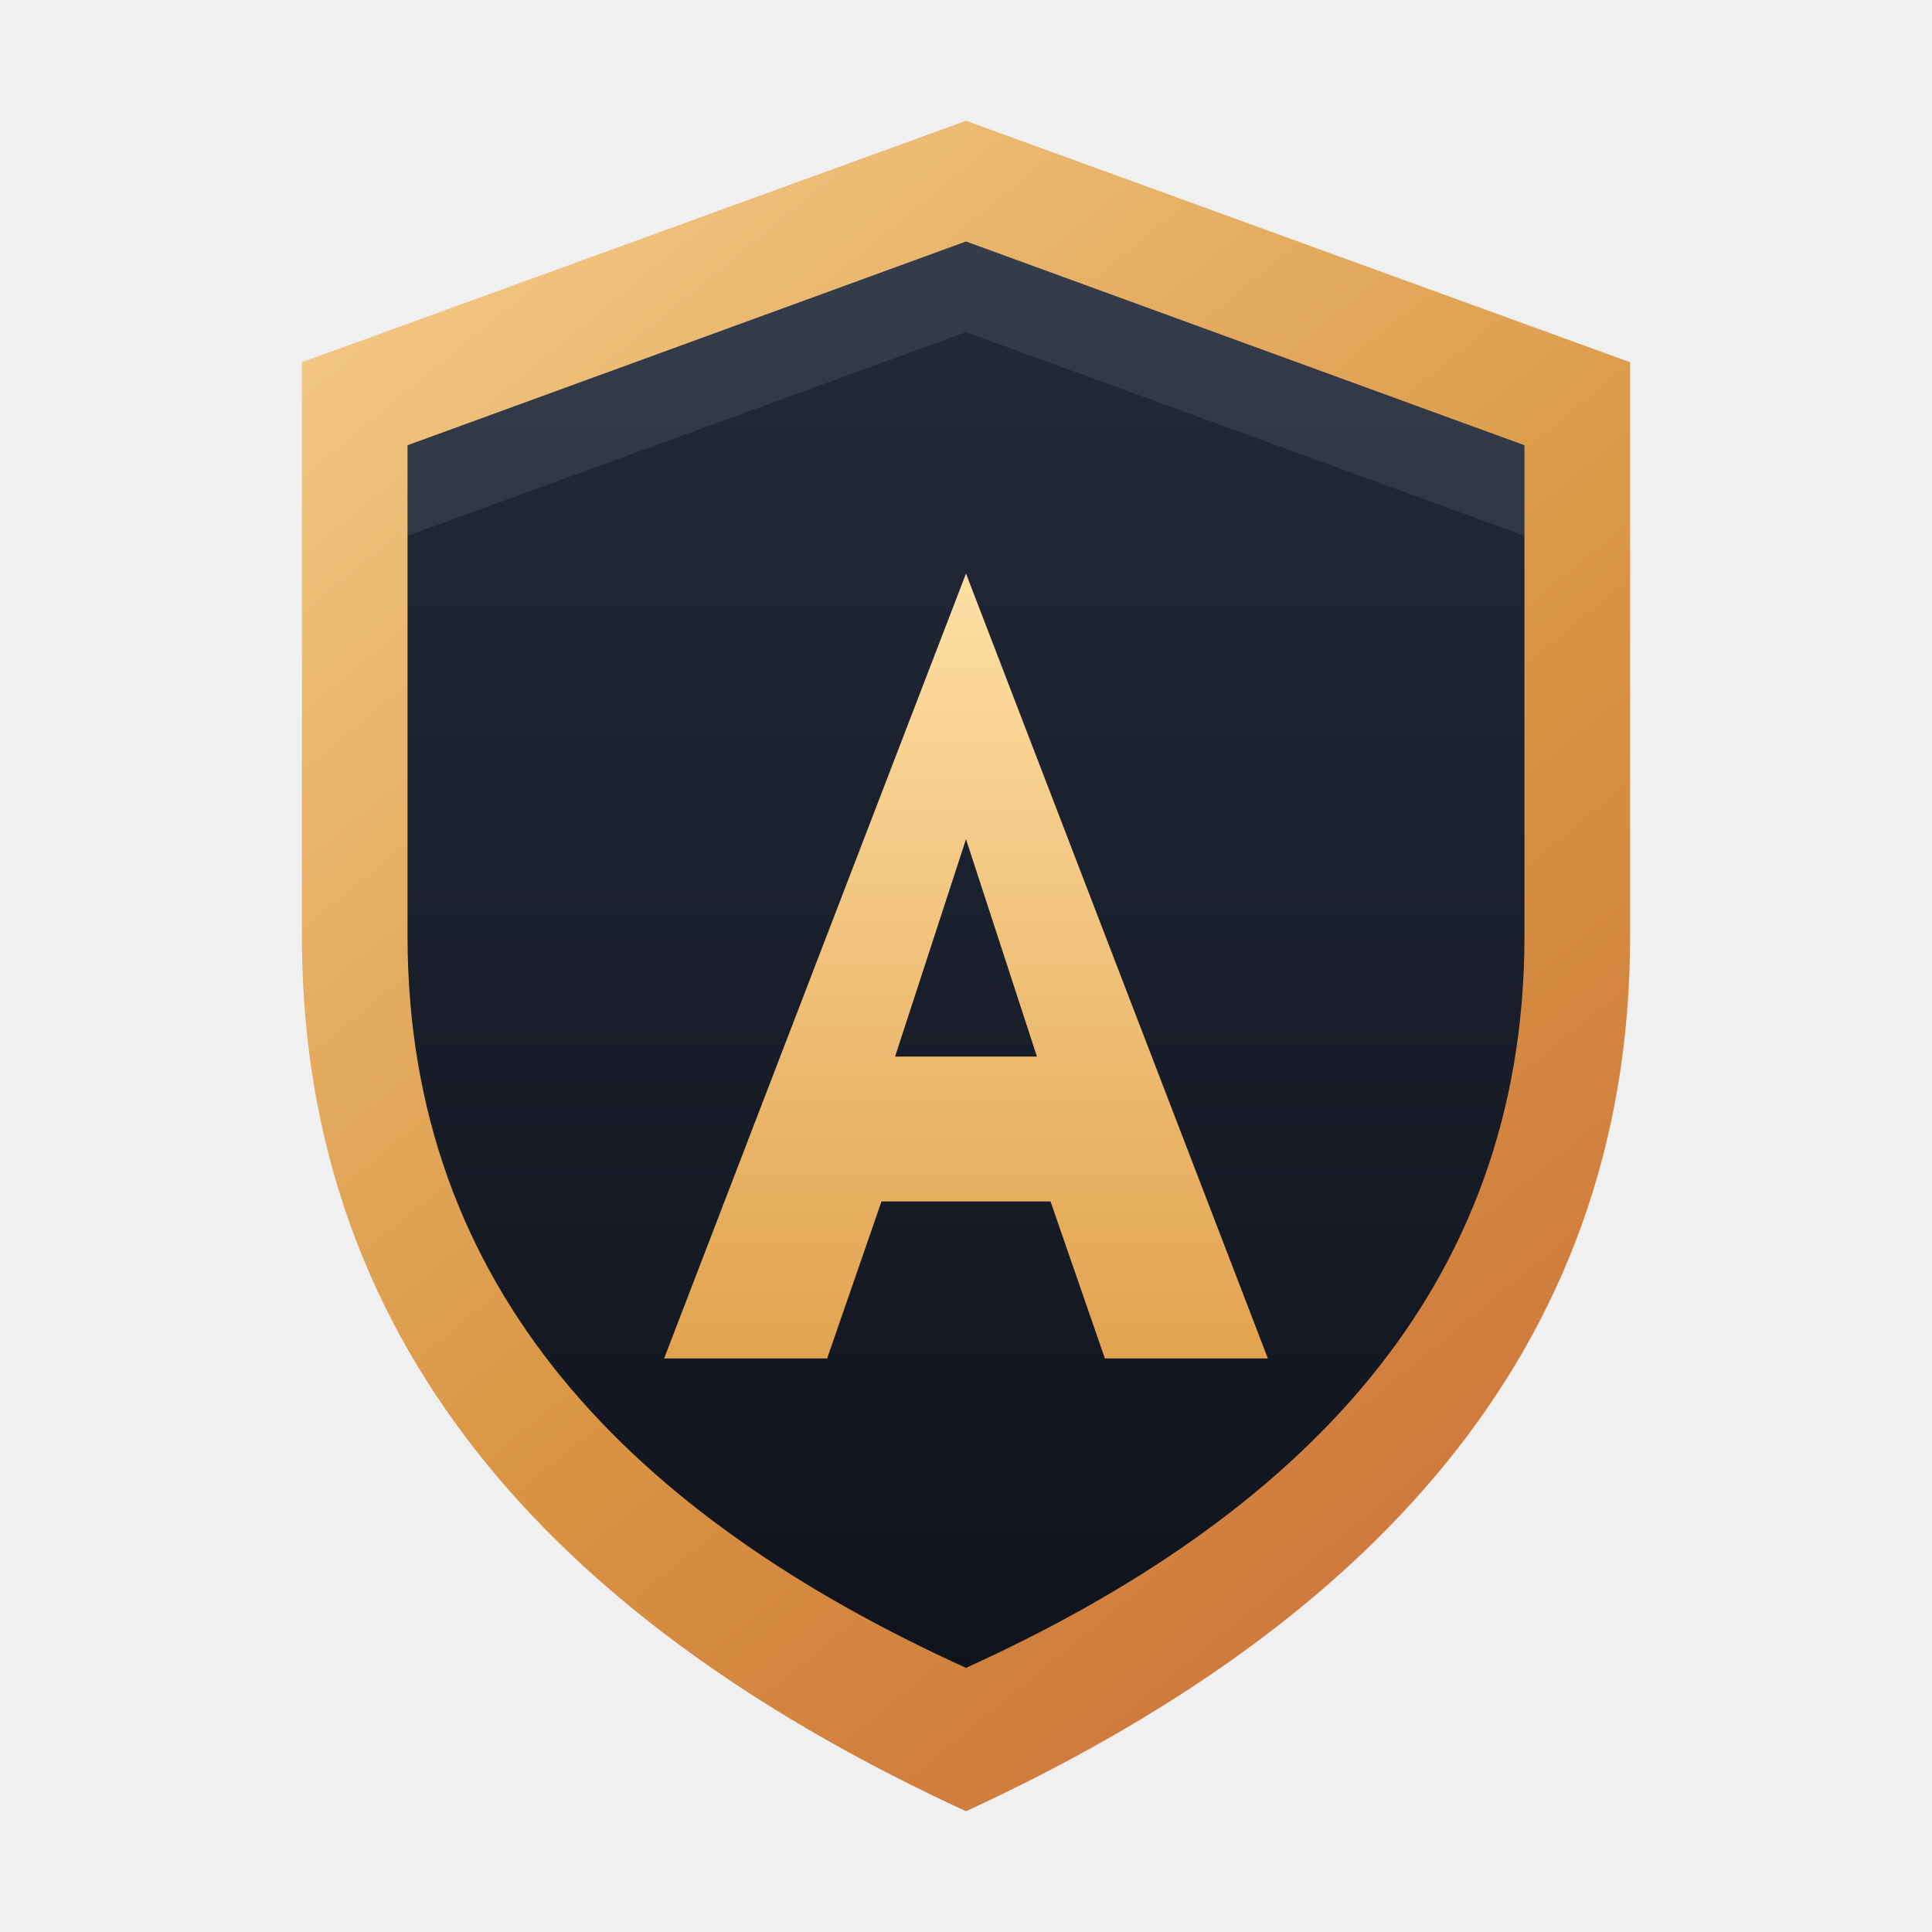
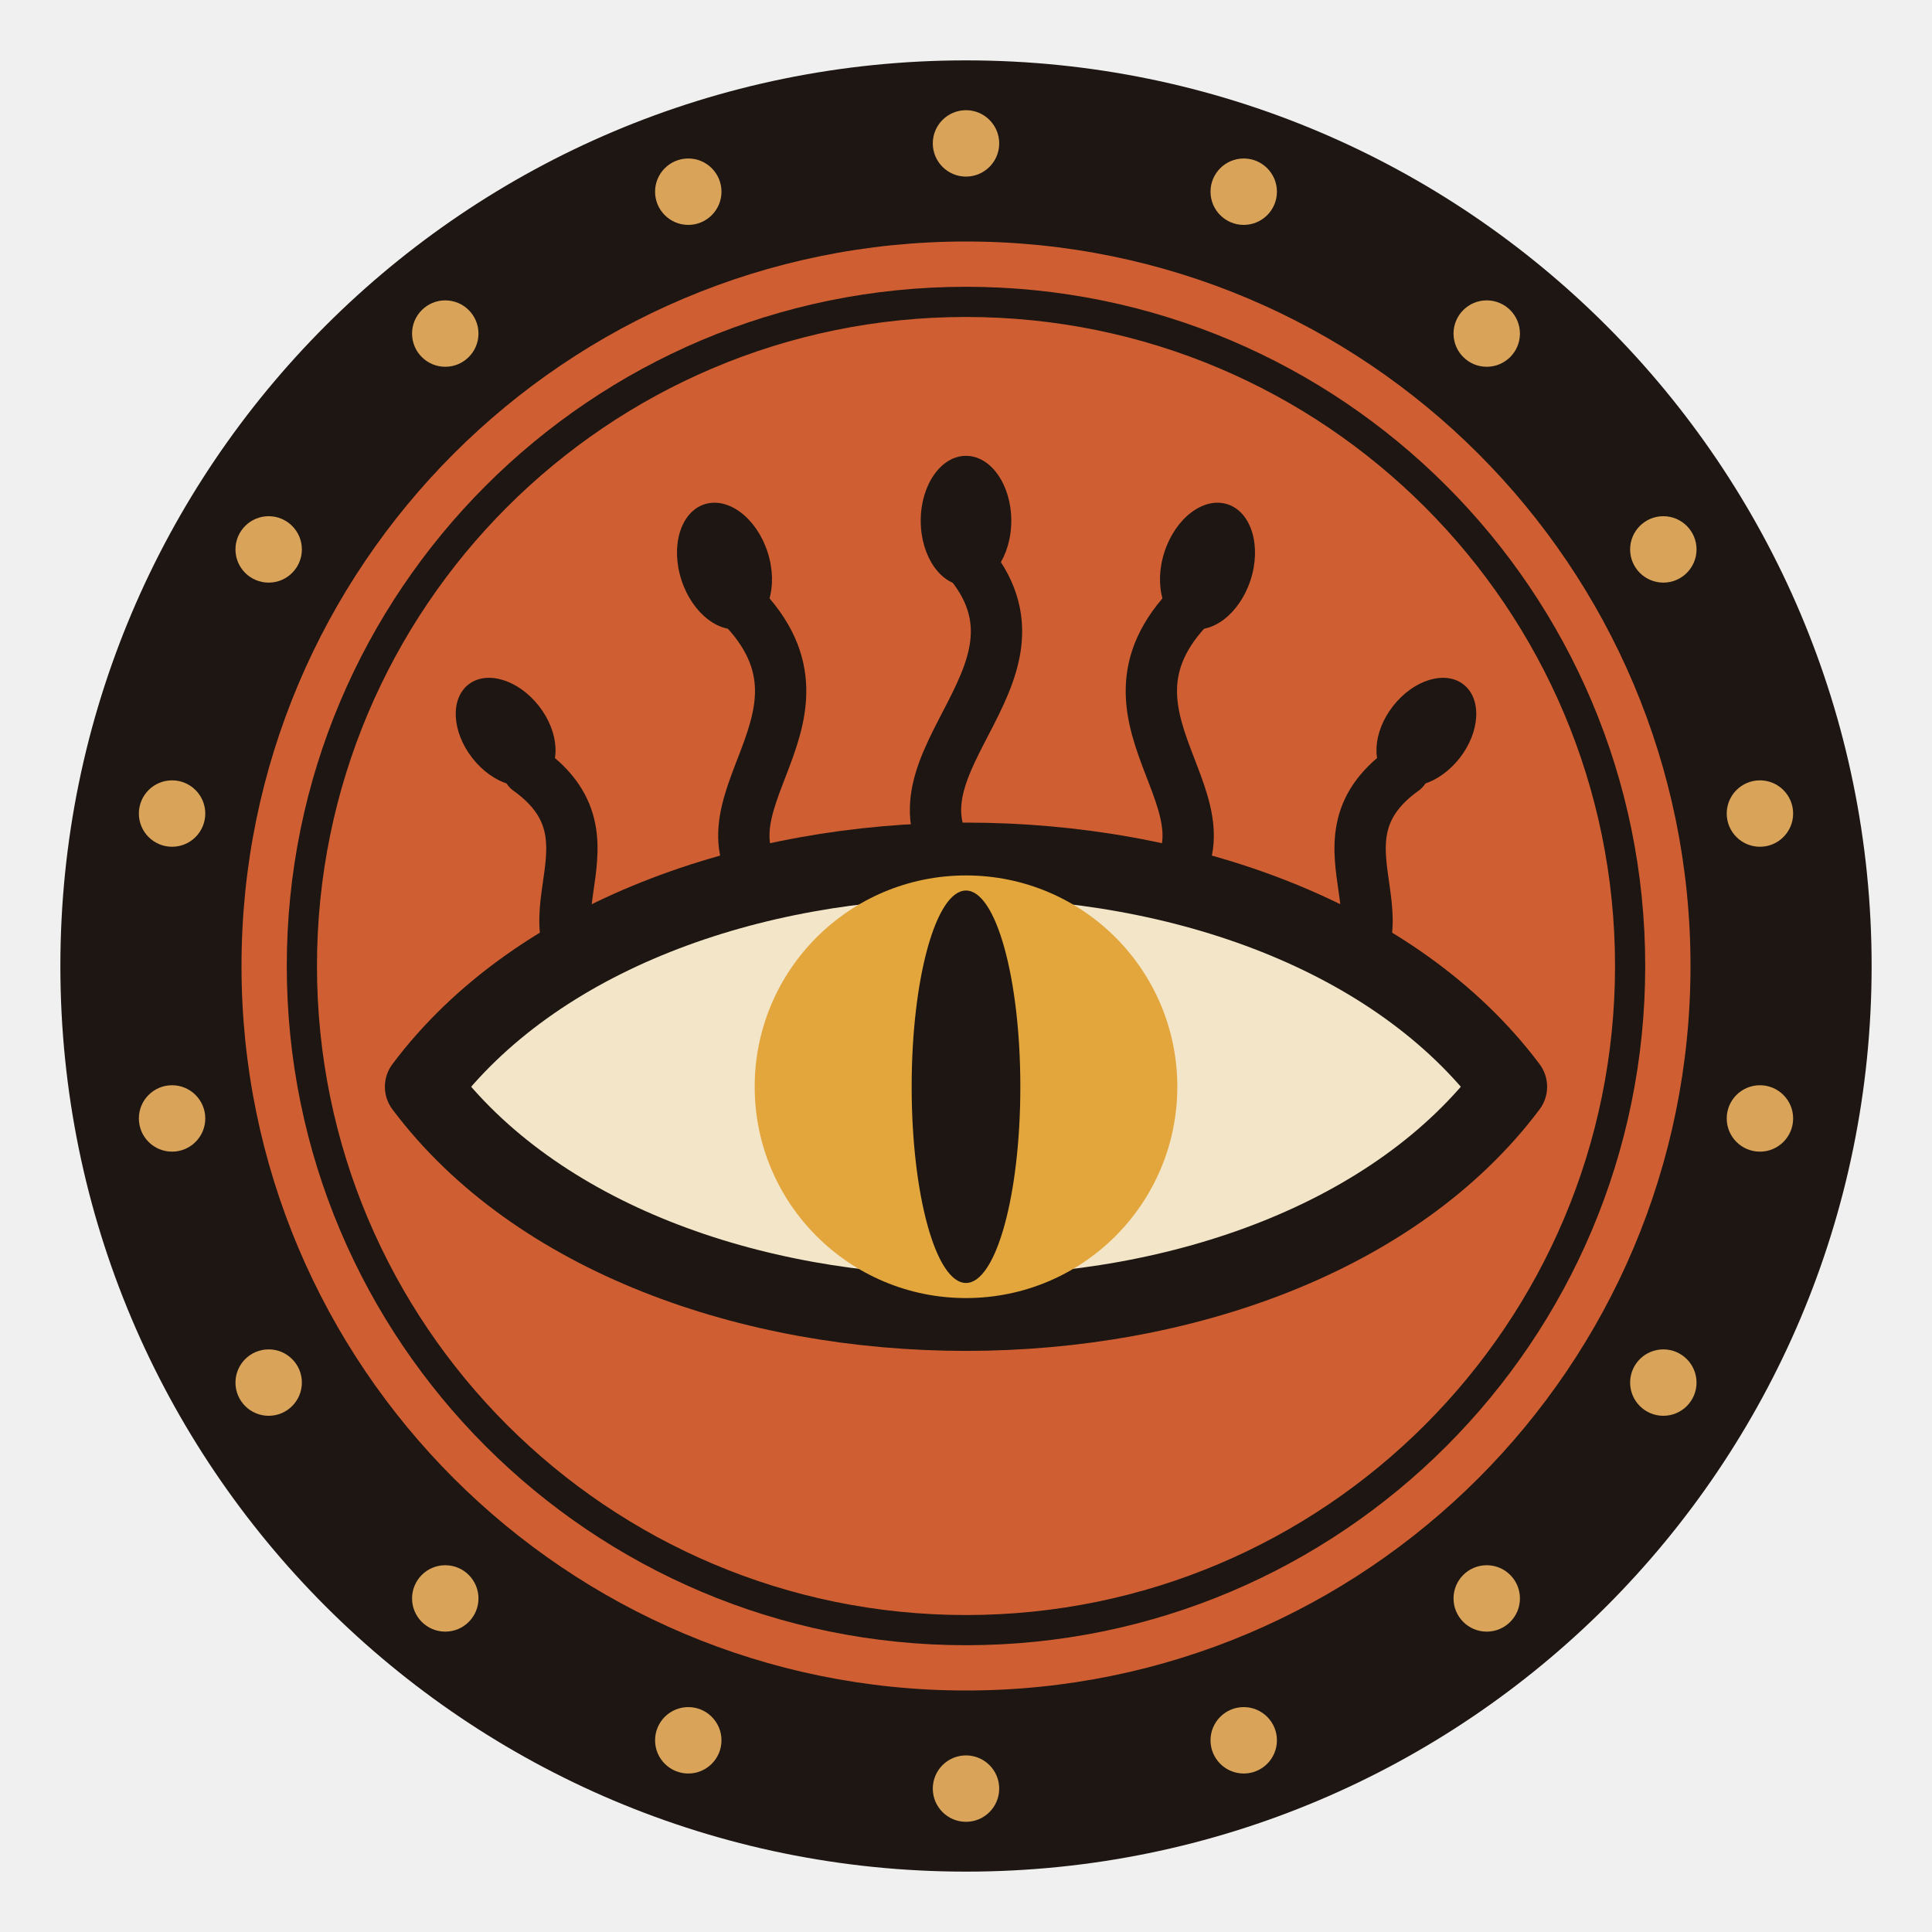
<svg xmlns="http://www.w3.org/2000/svg" viewBox="0 0 128 128" width="128" height="128">
-   <defs>
-     <linearGradient id="gold" x1="18" y1="8" x2="110" y2="120" gradientUnits="userSpaceOnUse">
-       <stop offset="0" stop-color="#f6d08f" />
-       <stop offset="0.55" stop-color="#d99543" />
-       <stop offset="1" stop-color="#c8693a" />
-     </linearGradient>
-     <linearGradient id="face" x1="64" y1="18" x2="64" y2="116" gradientUnits="userSpaceOnUse">
-       <stop offset="0" stop-color="#232a3a" />
-       <stop offset="1" stop-color="#0f121a" />
-     </linearGradient>
-     <linearGradient id="glyph" x1="64" y1="36" x2="64" y2="92" gradientUnits="userSpaceOnUse">
-       <stop offset="0" stop-color="#ffe2a8" />
-       <stop offset="1" stop-color="#e0a04b" />
-     </linearGradient>
-   </defs>
-   <path d="M64 8 108 24v38c0 28-18 46-44 58C38 108 20 90 20 62V24z" fill="url(#gold)" />
-   <path d="M64 16 101 29.500V62c0 23.500-15 38.500-37 48.500C42 100.500 27 85.500 27 62V29.500z" fill="url(#face)" />
-   <path d="M64 38 84 90H73.200l-3.600-10.400H58.400L54.800 90H44zm0 17.600-4.700 14.400h9.400z" fill="url(#glyph)" fill-rule="evenodd" />
-   <path d="M64 16 101 29.500v6L64 22 27 35.500v-6z" fill="#fff" fill-opacity=".08" />
+   <circle cx="64" cy="64" r="60" fill="#1d1612" />
+   <g fill="#d9a35a">
+     <circle cx="64" cy="9.500" r="2.200" />
+     <circle cx="82.400" cy="12.700" r="2.200" />
+     <circle cx="98.500" cy="22.100" r="2.200" />
+     <circle cx="110.200" cy="36.400" r="2.200" />
+     <circle cx="116.600" cy="53.900" r="2.200" />
+     <circle cx="116.600" cy="74.100" r="2.200" />
+     <circle cx="110.200" cy="91.600" r="2.200" />
+     <circle cx="98.500" cy="105.900" r="2.200" />
+     <circle cx="82.400" cy="115.300" r="2.200" />
+     <circle cx="64" cy="118.500" r="2.200" />
+     <circle cx="45.600" cy="115.300" r="2.200" />
+     <circle cx="29.500" cy="105.900" r="2.200" />
+     <circle cx="17.800" cy="91.600" r="2.200" />
+     <circle cx="11.400" cy="74.100" r="2.200" />
+     <circle cx="11.400" cy="53.900" r="2.200" />
+     <circle cx="17.800" cy="36.400" r="2.200" />
+     <circle cx="29.500" cy="22.100" r="2.200" />
+     <circle cx="45.600" cy="12.700" r="2.200" />
+   </g>
+   <circle cx="64" cy="64" r="48" fill="#cf5f33" />
+   <circle cx="64" cy="64" r="44" fill="none" stroke="#1d1612" stroke-width="2" />
+   <g transform="translate(0 6)">
+     <g fill="none" stroke="#1d1612" stroke-width="3.400" stroke-linecap="round">
+       <path d="M64 52C57 45 71 39 64 31" />
+       <path d="M52 54C44 48 57 42 49 34" />
+       <path d="M76 54C84 48 71 42 79 34" />
+       <path d="M41 60C33 56 42 50 35 45" />
+       <path d="M87 60C95 56 86 50 93 45" />
+     </g>
+     <g fill="#1d1612">
+       <ellipse cx="64" cy="28.500" rx="3" ry="4.300" />
+       <ellipse cx="48" cy="31.500" rx="3" ry="4.300" transform="rotate(-18 48 31.500)" />
+       <ellipse cx="80" cy="31.500" rx="3" ry="4.300" transform="rotate(18 80 31.500)" />
+       <ellipse cx="33.500" cy="42.500" rx="2.800" ry="4" transform="rotate(-38 33.500 42.500)" />
+       <ellipse cx="94.500" cy="42.500" rx="2.800" ry="4" transform="rotate(38 94.500 42.500)" />
+     </g>
+     <path d="M28 66C43 46 85 46 100 66 85 86 43 86 28 66Z" fill="#f3e5c8" stroke="#1d1612" stroke-width="5" stroke-linejoin="round" />
+     <circle cx="64" cy="66" r="14" fill="#e3a63c" />
+     <ellipse cx="64" cy="66" rx="3.600" ry="13" fill="#1d1612" />
+   </g>
</svg>
